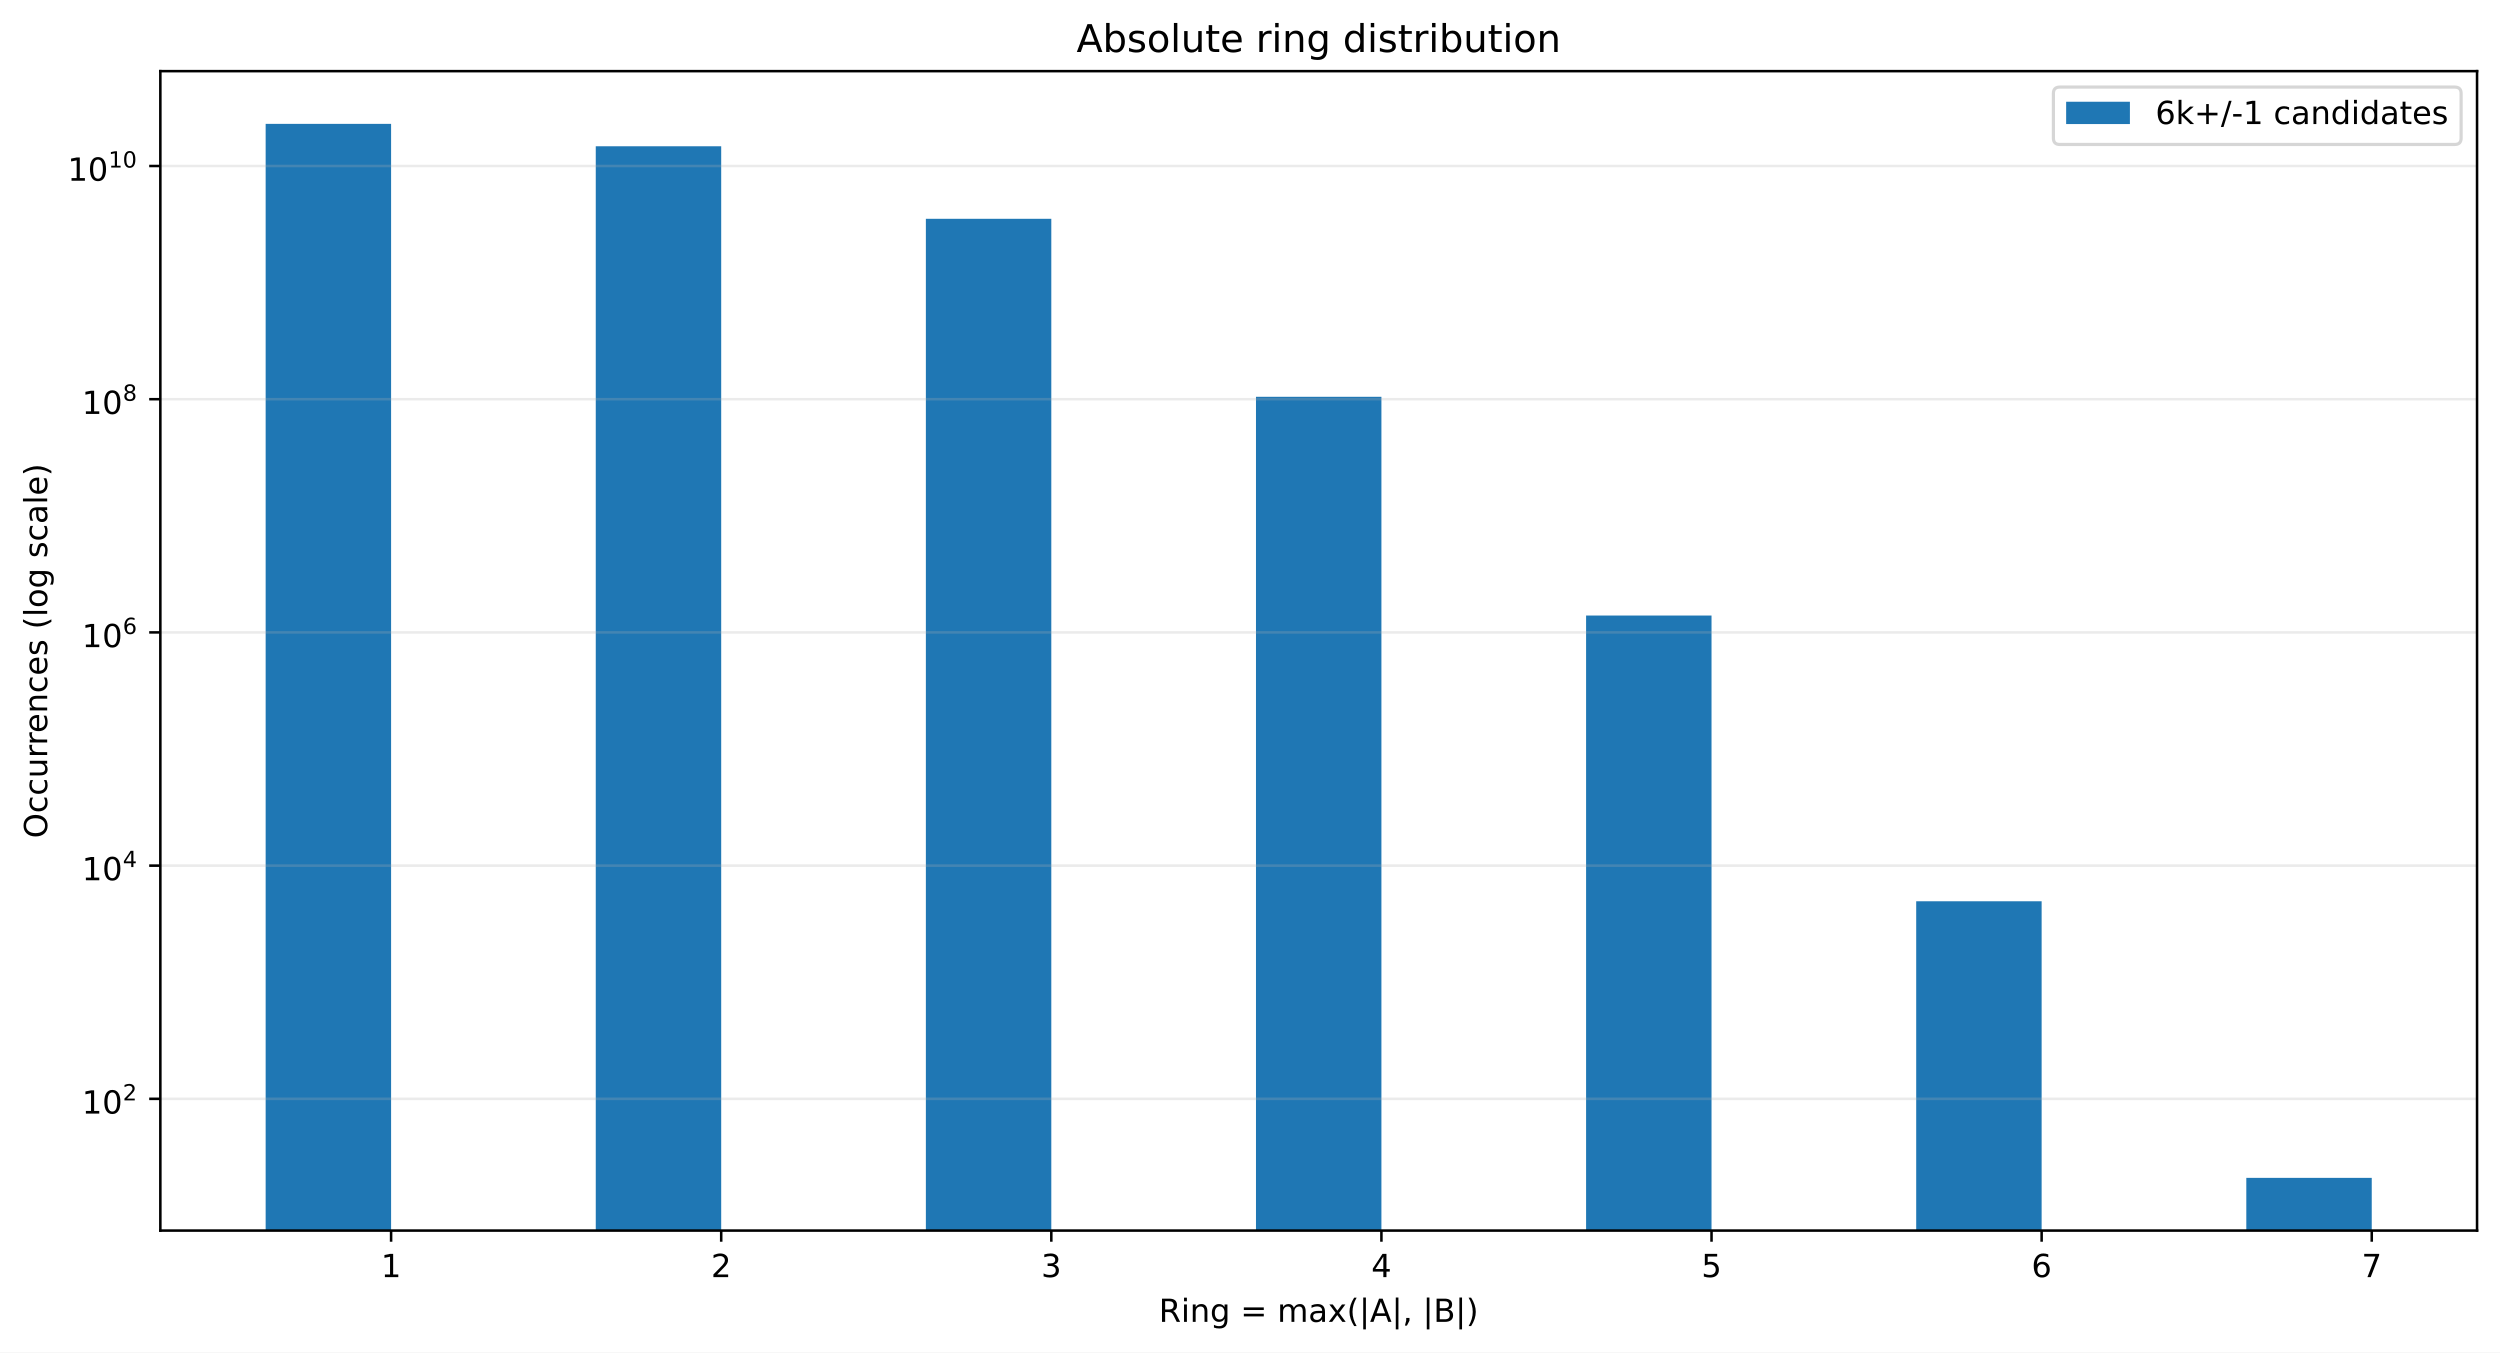
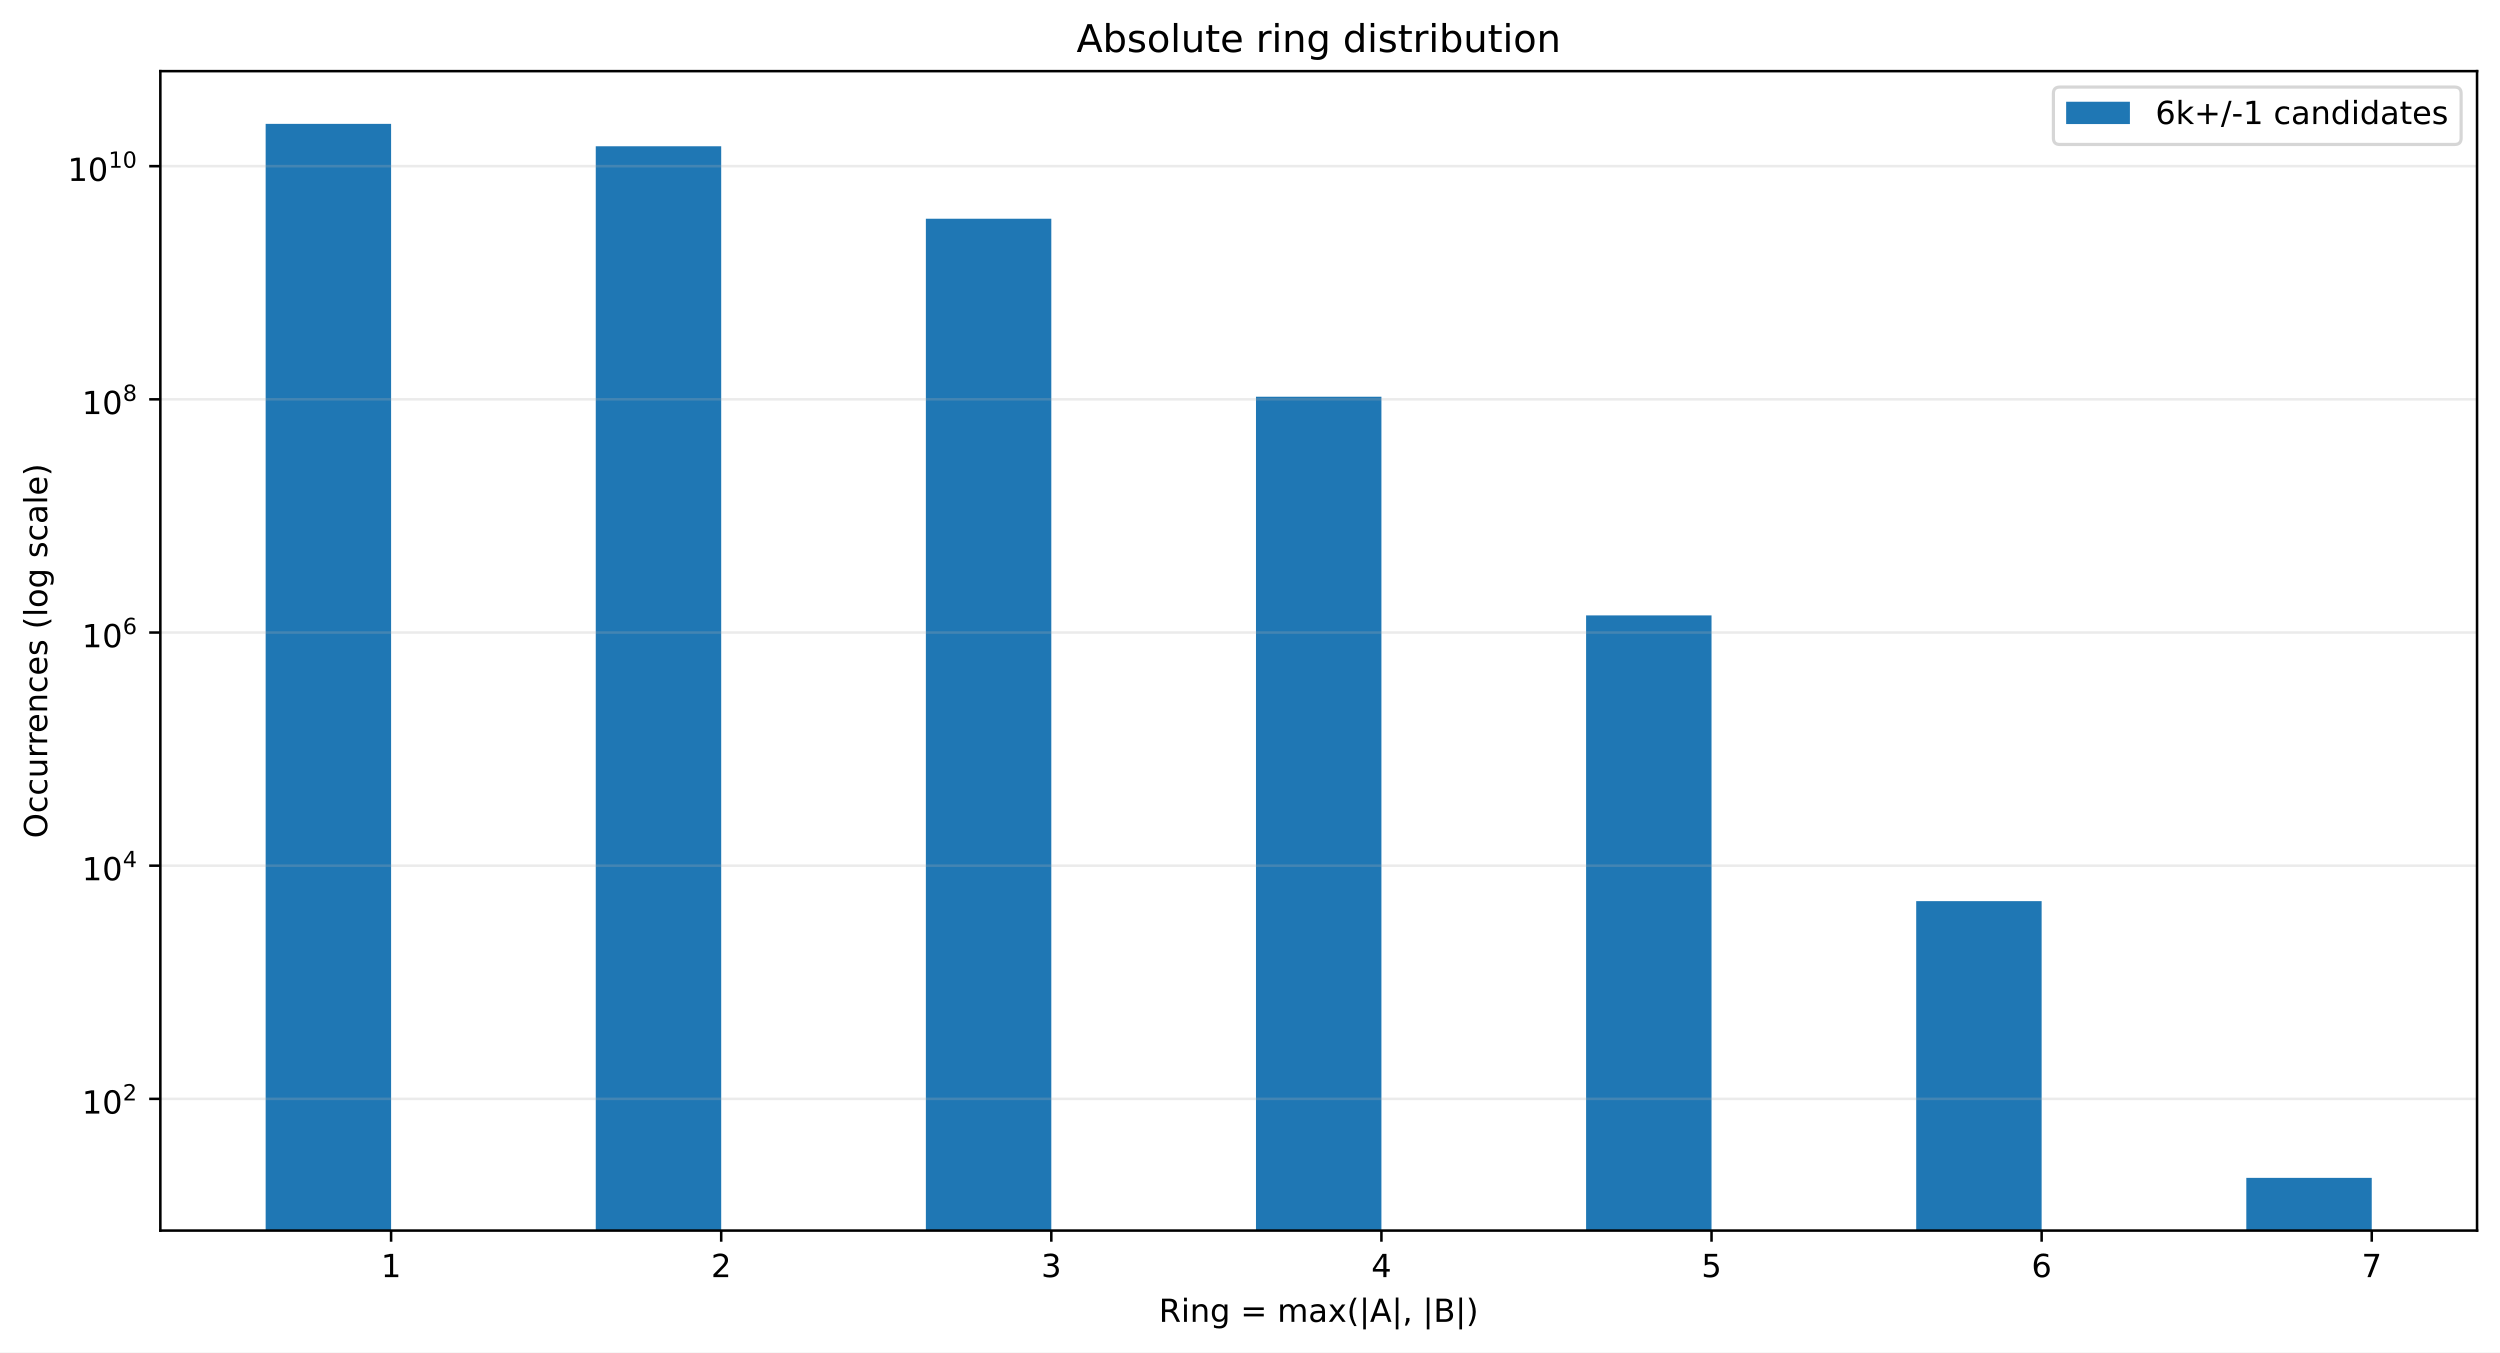
<svg xmlns="http://www.w3.org/2000/svg" xmlns:xlink="http://www.w3.org/1999/xlink" width="784.258pt" height="424.28pt" viewBox="0 0 784.258 424.28" version="1.1">
  <defs>
    <style type="text/css">*{stroke-linejoin: round; stroke-linecap: butt}</style>
  </defs>
  <g id="figure_1">
    <g id="patch_1">
      <path d="M 0 424.28  L 784.258 424.28  L 784.258 0  L 0 0  z " style="fill: #ffffff" />
    </g>
    <g id="axes_1">
      <g id="patch_2">
        <path d="M 50.301 386.036  L 777.058 386.036  L 777.058 22.318  L 50.301 22.318  z " style="fill: #ffffff" />
      </g>
      <g id="patch_3">
-         <path d="M 83.335 36997.822  L 122.687 36997.822  L 122.687 38.851  L 83.335 38.851  z " clip-path="url(#p84c9905903)" style="fill: #1f77b4" />
+         <path d="M 83.335 36991.048  L 122.687 36991.048  L 122.687 38.851  L 83.335 38.851  z " clip-path="url(#p0b466e3420)" style="fill: #1f77b4" />
      </g>
      <g id="patch_4">
-         <path d="M 186.891 36997.822  L 226.243 36997.822  L 226.243 45.892  L 186.891 45.892  z " clip-path="url(#p84c9905903)" style="fill: #1f77b4" />
+         <path d="M 186.891 36991.048  L 226.243 36991.048  L 226.243 45.89  L 186.891 45.89  z " clip-path="url(#p0b466e3420)" style="fill: #1f77b4" />
      </g>
      <g id="patch_5">
-         <path d="M 290.448 36997.822  L 329.799 36997.822  L 329.799 68.633  L 290.448 68.633  z " clip-path="url(#p84c9905903)" style="fill: #1f77b4" />
+         <path d="M 290.448 36991.048  L 329.799 36991.048  L 329.799 68.628  L 290.448 68.628  z " clip-path="url(#p0b466e3420)" style="fill: #1f77b4" />
      </g>
      <g id="patch_6">
-         <path d="M 394.004 36997.822  L 433.355 36997.822  L 433.355 124.474  L 394.004 124.474  z " clip-path="url(#p84c9905903)" style="fill: #1f77b4" />
+         <path d="M 394.004 36991.048  L 433.355 36991.048  L 433.355 124.458  L 394.004 124.458  z " clip-path="url(#p0b466e3420)" style="fill: #1f77b4" />
      </g>
      <g id="patch_7">
-         <path d="M 497.56 36997.822  L 536.912 36997.822  L 536.912 193.084  L 497.56 193.084  z " clip-path="url(#p84c9905903)" style="fill: #1f77b4" />
+         <path d="M 497.56 36991.048  L 536.912 36991.048  L 536.912 193.057  L 497.56 193.057  z " clip-path="url(#p0b466e3420)" style="fill: #1f77b4" />
      </g>
      <g id="patch_8">
-         <path d="M 601.116 36997.822  L 640.468 36997.822  L 640.468 282.731  L 601.116 282.731  z " clip-path="url(#p84c9905903)" style="fill: #1f77b4" />
+         <path d="M 601.116 36991.048  L 640.468 36991.048  L 640.468 282.696  L 601.116 282.696  z " clip-path="url(#p0b466e3420)" style="fill: #1f77b4" />
      </g>
      <g id="patch_9">
-         <path d="M 704.673 36997.822  L 744.024 36997.822  L 744.024 369.503  L 704.673 369.503  z " clip-path="url(#p84c9905903)" style="fill: #1f77b4" />
+         <path d="M 704.673 36991.048  L 744.024 36991.048  L 744.024 369.503  L 704.673 369.503  z " clip-path="url(#p0b466e3420)" style="fill: #1f77b4" />
      </g>
      <g id="matplotlib.axis_1">
        <g id="xtick_1">
          <g id="line2d_1">
            <defs>
-               <path id="m8d8dc28880" d="M 0 0  L 0 3.5  " style="stroke: #000000; stroke-width: 0.8" />
+               <path id="m09b9a240b4" d="M 0 0  L 0 3.5  " style="stroke: #000000; stroke-width: 0.8" />
            </defs>
            <g>
-               <use xlink:href="#m8d8dc28880" x="122.687" y="386.036" style="stroke: #000000; stroke-width: 0.8" />
+               <use xlink:href="#m09b9a240b4" x="122.687" y="386.036" style="stroke: #000000; stroke-width: 0.8" />
            </g>
          </g>
          <g id="text_1">
            <g transform="translate(119.5053 400.6334) scale(0.1 -0.1)">
              <defs>
                <path id="DejaVuSans-14" d="M 794 531  L 1825 531  L 1825 4091  L 703 3866  L 703 4441  L 1819 4666  L 2450 4666  L 2450 531  L 3481 531  L 3481 0  L 794 0  L 794 531  z " transform="scale(0.015625)" />
              </defs>
              <use xlink:href="#DejaVuSans-14" />
            </g>
          </g>
        </g>
        <g id="xtick_2">
          <g id="line2d_2">
            <g>
-               <use xlink:href="#m8d8dc28880" x="226.243" y="386.036" style="stroke: #000000; stroke-width: 0.8" />
+               <use xlink:href="#m09b9a240b4" x="226.243" y="386.036" style="stroke: #000000; stroke-width: 0.8" />
            </g>
          </g>
          <g id="text_2">
            <g transform="translate(223.0616 400.6334) scale(0.1 -0.1)">
              <defs>
                <path id="DejaVuSans-15" d="M 1228 531  L 3431 531  L 3431 0  L 469 0  L 469 531  Q 828 903 1448 1529  Q 2069 2156 2228 2338  Q 2531 2678 2651 2914  Q 2772 3150 2772 3378  Q 2772 3750 2511 3984  Q 2250 4219 1831 4219  Q 1534 4219 1204 4116  Q 875 4013 500 3803  L 500 4441  Q 881 4594 1212 4672  Q 1544 4750 1819 4750  Q 2544 4750 2975 4387  Q 3406 4025 3406 3419  Q 3406 3131 3298 2873  Q 3191 2616 2906 2266  Q 2828 2175 2409 1742  Q 1991 1309 1228 531  z " transform="scale(0.015625)" />
              </defs>
              <use xlink:href="#DejaVuSans-15" />
            </g>
          </g>
        </g>
        <g id="xtick_3">
          <g id="line2d_3">
            <g>
-               <use xlink:href="#m8d8dc28880" x="329.799" y="386.036" style="stroke: #000000; stroke-width: 0.8" />
+               <use xlink:href="#m09b9a240b4" x="329.799" y="386.036" style="stroke: #000000; stroke-width: 0.8" />
            </g>
          </g>
          <g id="text_3">
            <g transform="translate(326.6178 400.6334) scale(0.1 -0.1)">
              <defs>
                <path id="DejaVuSans-16" d="M 2597 2516  Q 3050 2419 3304 2112  Q 3559 1806 3559 1356  Q 3559 666 3084 287  Q 2609 -91 1734 -91  Q 1441 -91 1130 -33  Q 819 25 488 141  L 488 750  Q 750 597 1062 519  Q 1375 441 1716 441  Q 2309 441 2620 675  Q 2931 909 2931 1356  Q 2931 1769 2642 2001  Q 2353 2234 1838 2234  L 1294 2234  L 1294 2753  L 1863 2753  Q 2328 2753 2575 2939  Q 2822 3125 2822 3475  Q 2822 3834 2567 4026  Q 2313 4219 1838 4219  Q 1578 4219 1281 4162  Q 984 4106 628 3988  L 628 4550  Q 988 4650 1302 4700  Q 1616 4750 1894 4750  Q 2613 4750 3031 4423  Q 3450 4097 3450 3541  Q 3450 3153 3228 2886  Q 3006 2619 2597 2516  z " transform="scale(0.015625)" />
              </defs>
              <use xlink:href="#DejaVuSans-16" />
            </g>
          </g>
        </g>
        <g id="xtick_4">
          <g id="line2d_4">
            <g>
-               <use xlink:href="#m8d8dc28880" x="433.355" y="386.036" style="stroke: #000000; stroke-width: 0.8" />
+               <use xlink:href="#m09b9a240b4" x="433.355" y="386.036" style="stroke: #000000; stroke-width: 0.8" />
            </g>
          </g>
          <g id="text_4">
            <g transform="translate(430.174 400.6334) scale(0.1 -0.1)">
              <defs>
                <path id="DejaVuSans-17" d="M 2419 4116  L 825 1625  L 2419 1625  L 2419 4116  z M 2253 4666  L 3047 4666  L 3047 1625  L 3713 1625  L 3713 1100  L 3047 1100  L 3047 0  L 2419 0  L 2419 1100  L 313 1100  L 313 1709  L 2253 4666  z " transform="scale(0.015625)" />
              </defs>
              <use xlink:href="#DejaVuSans-17" />
            </g>
          </g>
        </g>
        <g id="xtick_5">
          <g id="line2d_5">
            <g>
-               <use xlink:href="#m8d8dc28880" x="536.912" y="386.036" style="stroke: #000000; stroke-width: 0.8" />
+               <use xlink:href="#m09b9a240b4" x="536.912" y="386.036" style="stroke: #000000; stroke-width: 0.8" />
            </g>
          </g>
          <g id="text_5">
            <g transform="translate(533.7303 400.6334) scale(0.1 -0.1)">
              <defs>
                <path id="DejaVuSans-18" d="M 691 4666  L 3169 4666  L 3169 4134  L 1269 4134  L 1269 2991  Q 1406 3038 1543 3061  Q 1681 3084 1819 3084  Q 2600 3084 3056 2656  Q 3513 2228 3513 1497  Q 3513 744 3044 326  Q 2575 -91 1722 -91  Q 1428 -91 1123 -41  Q 819 9 494 109  L 494 744  Q 775 591 1075 516  Q 1375 441 1709 441  Q 2250 441 2565 725  Q 2881 1009 2881 1497  Q 2881 1984 2565 2268  Q 2250 2553 1709 2553  Q 1456 2553 1204 2497  Q 953 2441 691 2322  L 691 4666  z " transform="scale(0.015625)" />
              </defs>
              <use xlink:href="#DejaVuSans-18" />
            </g>
          </g>
        </g>
        <g id="xtick_6">
          <g id="line2d_6">
            <g>
-               <use xlink:href="#m8d8dc28880" x="640.468" y="386.036" style="stroke: #000000; stroke-width: 0.8" />
+               <use xlink:href="#m09b9a240b4" x="640.468" y="386.036" style="stroke: #000000; stroke-width: 0.8" />
            </g>
          </g>
          <g id="text_6">
            <g transform="translate(637.2865 400.6334) scale(0.1 -0.1)">
              <defs>
                <path id="DejaVuSans-19" d="M 2113 2584  Q 1688 2584 1439 2293  Q 1191 2003 1191 1497  Q 1191 994 1439 701  Q 1688 409 2113 409  Q 2538 409 2786 701  Q 3034 994 3034 1497  Q 3034 2003 2786 2293  Q 2538 2584 2113 2584  z M 3366 4563  L 3366 3988  Q 3128 4100 2886 4159  Q 2644 4219 2406 4219  Q 1781 4219 1451 3797  Q 1122 3375 1075 2522  Q 1259 2794 1537 2939  Q 1816 3084 2150 3084  Q 2853 3084 3261 2657  Q 3669 2231 3669 1497  Q 3669 778 3244 343  Q 2819 -91 2113 -91  Q 1303 -91 875 529  Q 447 1150 447 2328  Q 447 3434 972 4092  Q 1497 4750 2381 4750  Q 2619 4750 2861 4703  Q 3103 4656 3366 4563  z " transform="scale(0.015625)" />
              </defs>
              <use xlink:href="#DejaVuSans-19" />
            </g>
          </g>
        </g>
        <g id="xtick_7">
          <g id="line2d_7">
            <g>
-               <use xlink:href="#m8d8dc28880" x="744.024" y="386.036" style="stroke: #000000; stroke-width: 0.8" />
+               <use xlink:href="#m09b9a240b4" x="744.024" y="386.036" style="stroke: #000000; stroke-width: 0.8" />
            </g>
          </g>
          <g id="text_7">
            <g transform="translate(740.8427 400.6334) scale(0.1 -0.1)">
              <defs>
                <path id="DejaVuSans-1a" d="M 525 4666  L 3525 4666  L 3525 4397  L 1831 0  L 1172 0  L 2766 4134  L 525 4134  L 525 4666  z " transform="scale(0.015625)" />
              </defs>
              <use xlink:href="#DejaVuSans-1a" />
            </g>
          </g>
        </g>
        <g id="text_8">
          <g transform="translate(363.5437 414.678) scale(0.1 -0.1)">
            <defs>
              <path id="DejaVuSans-35" d="M 2841 2188  Q 3044 2119 3236 1894  Q 3428 1669 3622 1275  L 4263 0  L 3584 0  L 2988 1197  Q 2756 1666 2539 1819  Q 2322 1972 1947 1972  L 1259 1972  L 1259 0  L 628 0  L 628 4666  L 2053 4666  Q 2853 4666 3247 4331  Q 3641 3997 3641 3322  Q 3641 2881 3436 2590  Q 3231 2300 2841 2188  z M 1259 4147  L 1259 2491  L 2053 2491  Q 2509 2491 2742 2702  Q 2975 2913 2975 3322  Q 2975 3731 2742 3939  Q 2509 4147 2053 4147  L 1259 4147  z " transform="scale(0.015625)" />
              <path id="DejaVuSans-4c" d="M 603 3500  L 1178 3500  L 1178 0  L 603 0  L 603 3500  z M 603 4863  L 1178 4863  L 1178 4134  L 603 4134  L 603 4863  z " transform="scale(0.015625)" />
              <path id="DejaVuSans-51" d="M 3513 2113  L 3513 0  L 2938 0  L 2938 2094  Q 2938 2591 2744 2837  Q 2550 3084 2163 3084  Q 1697 3084 1428 2787  Q 1159 2491 1159 1978  L 1159 0  L 581 0  L 581 3500  L 1159 3500  L 1159 2956  Q 1366 3272 1645 3428  Q 1925 3584 2291 3584  Q 2894 3584 3203 3211  Q 3513 2838 3513 2113  z " transform="scale(0.015625)" />
              <path id="DejaVuSans-4a" d="M 2906 1791  Q 2906 2416 2648 2759  Q 2391 3103 1925 3103  Q 1463 3103 1205 2759  Q 947 2416 947 1791  Q 947 1169 1205 825  Q 1463 481 1925 481  Q 2391 481 2648 825  Q 2906 1169 2906 1791  z M 3481 434  Q 3481 -459 3084 -895  Q 2688 -1331 1869 -1331  Q 1566 -1331 1297 -1286  Q 1028 -1241 775 -1147  L 775 -588  Q 1028 -725 1275 -790  Q 1522 -856 1778 -856  Q 2344 -856 2625 -561  Q 2906 -266 2906 331  L 2906 616  Q 2728 306 2450 153  Q 2172 0 1784 0  Q 1141 0 747 490  Q 353 981 353 1791  Q 353 2603 747 3093  Q 1141 3584 1784 3584  Q 2172 3584 2450 3431  Q 2728 3278 2906 2969  L 2906 3500  L 3481 3500  L 3481 434  z " transform="scale(0.015625)" />
              <path id="DejaVuSans-3" transform="scale(0.015625)" />
              <path id="DejaVuSans-20" d="M 678 2906  L 4684 2906  L 4684 2381  L 678 2381  L 678 2906  z M 678 1631  L 4684 1631  L 4684 1100  L 678 1100  L 678 1631  z " transform="scale(0.015625)" />
              <path id="DejaVuSans-50" d="M 3328 2828  Q 3544 3216 3844 3400  Q 4144 3584 4550 3584  Q 5097 3584 5394 3201  Q 5691 2819 5691 2113  L 5691 0  L 5113 0  L 5113 2094  Q 5113 2597 4934 2840  Q 4756 3084 4391 3084  Q 3944 3084 3684 2787  Q 3425 2491 3425 1978  L 3425 0  L 2847 0  L 2847 2094  Q 2847 2600 2669 2842  Q 2491 3084 2119 3084  Q 1678 3084 1418 2786  Q 1159 2488 1159 1978  L 1159 0  L 581 0  L 581 3500  L 1159 3500  L 1159 2956  Q 1356 3278 1631 3431  Q 1906 3584 2284 3584  Q 2666 3584 2933 3390  Q 3200 3197 3328 2828  z " transform="scale(0.015625)" />
              <path id="DejaVuSans-44" d="M 2194 1759  Q 1497 1759 1228 1600  Q 959 1441 959 1056  Q 959 750 1161 570  Q 1363 391 1709 391  Q 2188 391 2477 730  Q 2766 1069 2766 1631  L 2766 1759  L 2194 1759  z M 3341 1997  L 3341 0  L 2766 0  L 2766 531  Q 2569 213 2275 61  Q 1981 -91 1556 -91  Q 1019 -91 701 211  Q 384 513 384 1019  Q 384 1609 779 1909  Q 1175 2209 1959 2209  L 2766 2209  L 2766 2266  Q 2766 2663 2505 2880  Q 2244 3097 1772 3097  Q 1472 3097 1187 3025  Q 903 2953 641 2809  L 641 3341  Q 956 3463 1253 3523  Q 1550 3584 1831 3584  Q 2591 3584 2966 3190  Q 3341 2797 3341 1997  z " transform="scale(0.015625)" />
              <path id="DejaVuSans-5b" d="M 3513 3500  L 2247 1797  L 3578 0  L 2900 0  L 1881 1375  L 863 0  L 184 0  L 1544 1831  L 300 3500  L 978 3500  L 1906 2253  L 2834 3500  L 3513 3500  z " transform="scale(0.015625)" />
              <path id="DejaVuSans-b" d="M 1984 4856  Q 1566 4138 1362 3434  Q 1159 2731 1159 2009  Q 1159 1288 1364 580  Q 1569 -128 1984 -844  L 1484 -844  Q 1016 -109 783 600  Q 550 1309 550 2009  Q 550 2706 781 3412  Q 1013 4119 1484 4856  L 1984 4856  z " transform="scale(0.015625)" />
              <path id="DejaVuSans-5f" d="M 1344 4891  L 1344 -1509  L 813 -1509  L 813 4891  L 1344 4891  z " transform="scale(0.015625)" />
              <path id="DejaVuSans-24" d="M 2188 4044  L 1331 1722  L 3047 1722  L 2188 4044  z M 1831 4666  L 2547 4666  L 4325 0  L 3669 0  L 3244 1197  L 1141 1197  L 716 0  L 50 0  L 1831 4666  z " transform="scale(0.015625)" />
              <path id="DejaVuSans-f" d="M 750 794  L 1409 794  L 1409 256  L 897 -744  L 494 -744  L 750 256  L 750 794  z " transform="scale(0.015625)" />
              <path id="DejaVuSans-25" d="M 1259 2228  L 1259 519  L 2272 519  Q 2781 519 3026 730  Q 3272 941 3272 1375  Q 3272 1813 3026 2020  Q 2781 2228 2272 2228  L 1259 2228  z M 1259 4147  L 1259 2741  L 2194 2741  Q 2656 2741 2882 2914  Q 3109 3088 3109 3444  Q 3109 3797 2882 3972  Q 2656 4147 2194 4147  L 1259 4147  z M 628 4666  L 2241 4666  Q 2963 4666 3353 4366  Q 3744 4066 3744 3513  Q 3744 3084 3544 2831  Q 3344 2578 2956 2516  Q 3422 2416 3680 2098  Q 3938 1781 3938 1306  Q 3938 681 3513 340  Q 3088 0 2303 0  L 628 0  L 628 4666  z " transform="scale(0.015625)" />
              <path id="DejaVuSans-c" d="M 513 4856  L 1013 4856  Q 1481 4119 1714 3412  Q 1947 2706 1947 2009  Q 1947 1309 1714 600  Q 1481 -109 1013 -844  L 513 -844  Q 928 -128 1133 580  Q 1338 1288 1338 2009  Q 1338 2731 1133 3434  Q 928 4138 513 4856  z " transform="scale(0.015625)" />
            </defs>
            <use xlink:href="#DejaVuSans-35" />
            <use xlink:href="#DejaVuSans-4c" transform="translate(69.48438 0)" />
            <use xlink:href="#DejaVuSans-51" transform="translate(97.26562 0)" />
            <use xlink:href="#DejaVuSans-4a" transform="translate(160.6406 0)" />
            <use xlink:href="#DejaVuSans-3" transform="translate(224.125 0)" />
            <use xlink:href="#DejaVuSans-20" transform="translate(255.9062 0)" />
            <use xlink:href="#DejaVuSans-3" transform="translate(339.7031 0)" />
            <use xlink:href="#DejaVuSans-50" transform="translate(371.4844 0)" />
            <use xlink:href="#DejaVuSans-44" transform="translate(468.8906 0)" />
            <use xlink:href="#DejaVuSans-5b" transform="translate(530.1719 0)" />
            <use xlink:href="#DejaVuSans-b" transform="translate(589.3594 0)" />
            <use xlink:href="#DejaVuSans-5f" transform="translate(628.375 0)" />
            <use xlink:href="#DejaVuSans-24" transform="translate(662.0625 0)" />
            <use xlink:href="#DejaVuSans-5f" transform="translate(730.4688 0)" />
            <use xlink:href="#DejaVuSans-f" transform="translate(764.1562 0)" />
            <use xlink:href="#DejaVuSans-3" transform="translate(795.9375 0)" />
            <use xlink:href="#DejaVuSans-5f" transform="translate(827.7188 0)" />
            <use xlink:href="#DejaVuSans-25" transform="translate(861.4062 0)" />
            <use xlink:href="#DejaVuSans-5f" transform="translate(930.0156 0)" />
            <use xlink:href="#DejaVuSans-c" transform="translate(963.7031 0)" />
          </g>
        </g>
      </g>
      <g id="matplotlib.axis_2">
        <g id="ytick_1">
          <g id="line2d_8">
-             <path d="M 50.301 344.71  L 777.058 344.71  " clip-path="url(#p84c9905903)" style="fill: none; stroke: #b0b0b0; stroke-opacity: 0.25; stroke-width: 0.8; stroke-linecap: square" />
+             <path d="M 50.301 344.715  L 777.058 344.715  " clip-path="url(#p0b466e3420)" style="fill: none; stroke: #b0b0b0; stroke-opacity: 0.25; stroke-width: 0.8; stroke-linecap: square" />
          </g>
          <g id="line2d_9">
            <defs>
-               <path id="m34dafd3cd9" d="M 0 0  L -3.5 0  " style="stroke: #000000; stroke-width: 0.8" />
+               <path id="mdcdab2180c" d="M 0 0  L -3.5 0  " style="stroke: #000000; stroke-width: 0.8" />
            </defs>
            <g>
-               <use xlink:href="#m34dafd3cd9" x="50.301" y="344.71" style="stroke: #000000; stroke-width: 0.8" />
+               <use xlink:href="#mdcdab2180c" x="50.301" y="344.715" style="stroke: #000000; stroke-width: 0.8" />
            </g>
          </g>
          <g id="text_9">
-             <g transform="translate(25.70078 349.41) scale(0.1 -0.1)">
+             <g transform="translate(25.70078 349.4146) scale(0.1 -0.1)">
              <defs>
                <path id="DejaVuSans-13" d="M 2034 4250  Q 1547 4250 1301 3770  Q 1056 3291 1056 2328  Q 1056 1369 1301 889  Q 1547 409 2034 409  Q 2525 409 2770 889  Q 3016 1369 3016 2328  Q 3016 3291 2770 3770  Q 2525 4250 2034 4250  z M 2034 4750  Q 2819 4750 3233 4129  Q 3647 3509 3647 2328  Q 3647 1150 3233 529  Q 2819 -91 2034 -91  Q 1250 -91 836 529  Q 422 1150 422 2328  Q 422 3509 836 4129  Q 1250 4750 2034 4750  z " transform="scale(0.015625)" />
              </defs>
              <use xlink:href="#DejaVuSans-14" transform="translate(0 0.746875)" />
              <use xlink:href="#DejaVuSans-13" transform="translate(63.62305 0.746875)" />
              <use xlink:href="#DejaVuSans-15" transform="translate(128.2031 42.04688) scale(0.7)" />
            </g>
          </g>
        </g>
        <g id="ytick_2">
          <g id="line2d_10">
-             <path d="M 50.301 271.55  L 777.058 271.55  " clip-path="url(#p84c9905903)" style="fill: none; stroke: #b0b0b0; stroke-opacity: 0.25; stroke-width: 0.8; stroke-linecap: square" />
+             <path d="M 50.301 271.568  L 777.058 271.568  " clip-path="url(#p0b466e3420)" style="fill: none; stroke: #b0b0b0; stroke-opacity: 0.25; stroke-width: 0.8; stroke-linecap: square" />
          </g>
          <g id="line2d_11">
            <g>
-               <use xlink:href="#m34dafd3cd9" x="50.301" y="271.55" style="stroke: #000000; stroke-width: 0.8" />
+               <use xlink:href="#mdcdab2180c" x="50.301" y="271.568" style="stroke: #000000; stroke-width: 0.8" />
            </g>
          </g>
          <g id="text_10">
-             <g transform="translate(25.70078 276.2001) scale(0.1 -0.1)">
+             <g transform="translate(25.70078 276.2182) scale(0.1 -0.1)">
              <use xlink:href="#DejaVuSans-14" transform="translate(0 0.665625)" />
              <use xlink:href="#DejaVuSans-13" transform="translate(63.62305 0.665625)" />
              <use xlink:href="#DejaVuSans-17" transform="translate(128.2031 41.96563) scale(0.7)" />
            </g>
          </g>
        </g>
        <g id="ytick_3">
          <g id="line2d_12">
-             <path d="M 50.301 198.39  L 777.058 198.39  " clip-path="url(#p84c9905903)" style="fill: none; stroke: #b0b0b0; stroke-opacity: 0.25; stroke-width: 0.8; stroke-linecap: square" />
+             <path d="M 50.301 198.422  L 777.058 198.422  " clip-path="url(#p0b466e3420)" style="fill: none; stroke: #b0b0b0; stroke-opacity: 0.25; stroke-width: 0.8; stroke-linecap: square" />
          </g>
          <g id="line2d_13">
            <g>
-               <use xlink:href="#m34dafd3cd9" x="50.301" y="198.39" style="stroke: #000000; stroke-width: 0.8" />
+               <use xlink:href="#mdcdab2180c" x="50.301" y="198.422" style="stroke: #000000; stroke-width: 0.8" />
            </g>
          </g>
          <g id="text_11">
-             <g transform="translate(25.70078 203.0902) scale(0.1 -0.1)">
+             <g transform="translate(25.70078 203.1218) scale(0.1 -0.1)">
              <use xlink:href="#DejaVuSans-14" transform="translate(0 0.746875)" />
              <use xlink:href="#DejaVuSans-13" transform="translate(63.62305 0.746875)" />
              <use xlink:href="#DejaVuSans-19" transform="translate(128.2031 42.04688) scale(0.7)" />
            </g>
          </g>
        </g>
        <g id="ytick_4">
          <g id="line2d_14">
-             <path d="M 50.301 125.23  L 777.058 125.23  " clip-path="url(#p84c9905903)" style="fill: none; stroke: #b0b0b0; stroke-opacity: 0.25; stroke-width: 0.8; stroke-linecap: square" />
+             <path d="M 50.301 125.275  L 777.058 125.275  " clip-path="url(#p0b466e3420)" style="fill: none; stroke: #b0b0b0; stroke-opacity: 0.25; stroke-width: 0.8; stroke-linecap: square" />
          </g>
          <g id="line2d_15">
            <g>
-               <use xlink:href="#m34dafd3cd9" x="50.301" y="125.23" style="stroke: #000000; stroke-width: 0.8" />
+               <use xlink:href="#mdcdab2180c" x="50.301" y="125.275" style="stroke: #000000; stroke-width: 0.8" />
            </g>
          </g>
          <g id="text_12">
-             <g transform="translate(25.70078 129.9303) scale(0.1 -0.1)">
+             <g transform="translate(25.70078 129.9754) scale(0.1 -0.1)">
              <defs>
                <path id="DejaVuSans-1b" d="M 2034 2216  Q 1584 2216 1326 1975  Q 1069 1734 1069 1313  Q 1069 891 1326 650  Q 1584 409 2034 409  Q 2484 409 2743 651  Q 3003 894 3003 1313  Q 3003 1734 2745 1975  Q 2488 2216 2034 2216  z M 1403 2484  Q 997 2584 770 2862  Q 544 3141 544 3541  Q 544 4100 942 4425  Q 1341 4750 2034 4750  Q 2731 4750 3128 4425  Q 3525 4100 3525 3541  Q 3525 3141 3298 2862  Q 3072 2584 2669 2484  Q 3125 2378 3379 2068  Q 3634 1759 3634 1313  Q 3634 634 3220 271  Q 2806 -91 2034 -91  Q 1263 -91 848 271  Q 434 634 434 1313  Q 434 1759 690 2068  Q 947 2378 1403 2484  z M 1172 3481  Q 1172 3119 1398 2916  Q 1625 2713 2034 2713  Q 2441 2713 2670 2916  Q 2900 3119 2900 3481  Q 2900 3844 2670 4047  Q 2441 4250 2034 4250  Q 1625 4250 1398 4047  Q 1172 3844 1172 3481  z " transform="scale(0.015625)" />
              </defs>
              <use xlink:href="#DejaVuSans-14" transform="translate(0 0.746875)" />
              <use xlink:href="#DejaVuSans-13" transform="translate(63.62305 0.746875)" />
              <use xlink:href="#DejaVuSans-1b" transform="translate(128.2031 42.04688) scale(0.7)" />
            </g>
          </g>
        </g>
        <g id="ytick_5">
          <g id="line2d_16">
-             <path d="M 50.301 52.07  L 777.058 52.07  " clip-path="url(#p84c9905903)" style="fill: none; stroke: #b0b0b0; stroke-opacity: 0.25; stroke-width: 0.8; stroke-linecap: square" />
+             <path d="M 50.301 52.129  L 777.058 52.129  " clip-path="url(#p0b466e3420)" style="fill: none; stroke: #b0b0b0; stroke-opacity: 0.25; stroke-width: 0.8; stroke-linecap: square" />
          </g>
          <g id="line2d_17">
            <g>
-               <use xlink:href="#m34dafd3cd9" x="50.301" y="52.07" style="stroke: #000000; stroke-width: 0.8" />
+               <use xlink:href="#mdcdab2180c" x="50.301" y="52.129" style="stroke: #000000; stroke-width: 0.8" />
            </g>
          </g>
          <g id="text_13">
-             <g transform="translate(21.20078 56.77036) scale(0.1 -0.1)">
+             <g transform="translate(21.20078 56.82906) scale(0.1 -0.1)">
              <use xlink:href="#DejaVuSans-14" transform="translate(0 0.746875)" />
              <use xlink:href="#DejaVuSans-13" transform="translate(63.62305 0.746875)" />
              <use xlink:href="#DejaVuSans-14" transform="translate(128.2031 42.04688) scale(0.7)" />
              <use xlink:href="#DejaVuSans-13" transform="translate(172.7393 42.04688) scale(0.7)" />
            </g>
          </g>
        </g>
        <g id="text_14">
          <g transform="translate(14.79844 262.9551) rotate(-90) scale(0.1 -0.1)">
            <defs>
              <path id="DejaVuSans-32" d="M 2522 4238  Q 1834 4238 1429 3725  Q 1025 3213 1025 2328  Q 1025 1447 1429 934  Q 1834 422 2522 422  Q 3209 422 3611 934  Q 4013 1447 4013 2328  Q 4013 3213 3611 3725  Q 3209 4238 2522 4238  z M 2522 4750  Q 3503 4750 4090 4092  Q 4678 3434 4678 2328  Q 4678 1225 4090 567  Q 3503 -91 2522 -91  Q 1538 -91 948 565  Q 359 1222 359 2328  Q 359 3434 948 4092  Q 1538 4750 2522 4750  z " transform="scale(0.015625)" />
              <path id="DejaVuSans-46" d="M 3122 3366  L 3122 2828  Q 2878 2963 2633 3030  Q 2388 3097 2138 3097  Q 1578 3097 1268 2742  Q 959 2388 959 1747  Q 959 1106 1268 751  Q 1578 397 2138 397  Q 2388 397 2633 464  Q 2878 531 3122 666  L 3122 134  Q 2881 22 2623 -34  Q 2366 -91 2075 -91  Q 1284 -91 818 406  Q 353 903 353 1747  Q 353 2603 823 3093  Q 1294 3584 2113 3584  Q 2378 3584 2631 3529  Q 2884 3475 3122 3366  z " transform="scale(0.015625)" />
              <path id="DejaVuSans-58" d="M 544 1381  L 544 3500  L 1119 3500  L 1119 1403  Q 1119 906 1312 657  Q 1506 409 1894 409  Q 2359 409 2629 706  Q 2900 1003 2900 1516  L 2900 3500  L 3475 3500  L 3475 0  L 2900 0  L 2900 538  Q 2691 219 2414 64  Q 2138 -91 1772 -91  Q 1169 -91 856 284  Q 544 659 544 1381  z M 1991 3584  L 1991 3584  z " transform="scale(0.015625)" />
              <path id="DejaVuSans-55" d="M 2631 2963  Q 2534 3019 2420 3045  Q 2306 3072 2169 3072  Q 1681 3072 1420 2755  Q 1159 2438 1159 1844  L 1159 0  L 581 0  L 581 3500  L 1159 3500  L 1159 2956  Q 1341 3275 1631 3429  Q 1922 3584 2338 3584  Q 2397 3584 2469 3576  Q 2541 3569 2628 3553  L 2631 2963  z " transform="scale(0.015625)" />
              <path id="DejaVuSans-48" d="M 3597 1894  L 3597 1613  L 953 1613  Q 991 1019 1311 708  Q 1631 397 2203 397  Q 2534 397 2845 478  Q 3156 559 3463 722  L 3463 178  Q 3153 47 2828 -22  Q 2503 -91 2169 -91  Q 1331 -91 842 396  Q 353 884 353 1716  Q 353 2575 817 3079  Q 1281 3584 2069 3584  Q 2775 3584 3186 3129  Q 3597 2675 3597 1894  z M 3022 2063  Q 3016 2534 2758 2815  Q 2500 3097 2075 3097  Q 1594 3097 1305 2825  Q 1016 2553 972 2059  L 3022 2063  z " transform="scale(0.015625)" />
              <path id="DejaVuSans-56" d="M 2834 3397  L 2834 2853  Q 2591 2978 2328 3040  Q 2066 3103 1784 3103  Q 1356 3103 1142 2972  Q 928 2841 928 2578  Q 928 2378 1081 2264  Q 1234 2150 1697 2047  L 1894 2003  Q 2506 1872 2764 1633  Q 3022 1394 3022 966  Q 3022 478 2636 193  Q 2250 -91 1575 -91  Q 1294 -91 989 -36  Q 684 19 347 128  L 347 722  Q 666 556 975 473  Q 1284 391 1588 391  Q 1994 391 2212 530  Q 2431 669 2431 922  Q 2431 1156 2273 1281  Q 2116 1406 1581 1522  L 1381 1569  Q 847 1681 609 1914  Q 372 2147 372 2553  Q 372 3047 722 3315  Q 1072 3584 1716 3584  Q 2034 3584 2315 3537  Q 2597 3491 2834 3397  z " transform="scale(0.015625)" />
              <path id="DejaVuSans-4f" d="M 603 4863  L 1178 4863  L 1178 0  L 603 0  L 603 4863  z " transform="scale(0.015625)" />
              <path id="DejaVuSans-52" d="M 1959 3097  Q 1497 3097 1228 2736  Q 959 2375 959 1747  Q 959 1119 1226 758  Q 1494 397 1959 397  Q 2419 397 2687 759  Q 2956 1122 2956 1747  Q 2956 2369 2687 2733  Q 2419 3097 1959 3097  z M 1959 3584  Q 2709 3584 3137 3096  Q 3566 2609 3566 1747  Q 3566 888 3137 398  Q 2709 -91 1959 -91  Q 1206 -91 779 398  Q 353 888 353 1747  Q 353 2609 779 3096  Q 1206 3584 1959 3584  z " transform="scale(0.015625)" />
            </defs>
            <use xlink:href="#DejaVuSans-32" />
            <use xlink:href="#DejaVuSans-46" transform="translate(78.71875 0)" />
            <use xlink:href="#DejaVuSans-46" transform="translate(133.7031 0)" />
            <use xlink:href="#DejaVuSans-58" transform="translate(188.6875 0)" />
            <use xlink:href="#DejaVuSans-55" transform="translate(252.0625 0)" />
            <use xlink:href="#DejaVuSans-55" transform="translate(291.4219 0)" />
            <use xlink:href="#DejaVuSans-48" transform="translate(330.3281 0)" />
            <use xlink:href="#DejaVuSans-51" transform="translate(391.8594 0)" />
            <use xlink:href="#DejaVuSans-46" transform="translate(455.2344 0)" />
            <use xlink:href="#DejaVuSans-48" transform="translate(510.2188 0)" />
            <use xlink:href="#DejaVuSans-56" transform="translate(571.75 0)" />
            <use xlink:href="#DejaVuSans-3" transform="translate(623.8438 0)" />
            <use xlink:href="#DejaVuSans-b" transform="translate(655.625 0)" />
            <use xlink:href="#DejaVuSans-4f" transform="translate(694.6406 0)" />
            <use xlink:href="#DejaVuSans-52" transform="translate(722.4219 0)" />
            <use xlink:href="#DejaVuSans-4a" transform="translate(783.6094 0)" />
            <use xlink:href="#DejaVuSans-3" transform="translate(847.0938 0)" />
            <use xlink:href="#DejaVuSans-56" transform="translate(878.875 0)" />
            <use xlink:href="#DejaVuSans-46" transform="translate(930.9688 0)" />
            <use xlink:href="#DejaVuSans-44" transform="translate(985.9531 0)" />
            <use xlink:href="#DejaVuSans-4f" transform="translate(1047.234 0)" />
            <use xlink:href="#DejaVuSans-48" transform="translate(1075.016 0)" />
            <use xlink:href="#DejaVuSans-c" transform="translate(1136.547 0)" />
          </g>
        </g>
      </g>
      <g id="patch_10">
        <path d="M 50.301 386.036  L 50.301 22.318  " style="fill: none; stroke: #000000; stroke-width: 0.8; stroke-linejoin: miter; stroke-linecap: square" />
      </g>
      <g id="patch_11">
        <path d="M 777.058 386.036  L 777.058 22.318  " style="fill: none; stroke: #000000; stroke-width: 0.8; stroke-linejoin: miter; stroke-linecap: square" />
      </g>
      <g id="patch_12">
        <path d="M 50.301 386.036  L 777.058 386.036  " style="fill: none; stroke: #000000; stroke-width: 0.8; stroke-linejoin: miter; stroke-linecap: square" />
      </g>
      <g id="patch_13">
        <path d="M 50.301 22.318  L 777.058 22.318  " style="fill: none; stroke: #000000; stroke-width: 0.8; stroke-linejoin: miter; stroke-linecap: square" />
      </g>
      <g id="text_15">
        <g transform="translate(337.7055 16.31812) scale(0.12 -0.12)">
          <defs>
            <path id="DejaVuSans-45" d="M 3116 1747  Q 3116 2381 2855 2742  Q 2594 3103 2138 3103  Q 1681 3103 1420 2742  Q 1159 2381 1159 1747  Q 1159 1113 1420 752  Q 1681 391 2138 391  Q 2594 391 2855 752  Q 3116 1113 3116 1747  z M 1159 2969  Q 1341 3281 1617 3432  Q 1894 3584 2278 3584  Q 2916 3584 3314 3078  Q 3713 2572 3713 1747  Q 3713 922 3314 415  Q 2916 -91 2278 -91  Q 1894 -91 1617 61  Q 1341 213 1159 525  L 1159 0  L 581 0  L 581 4863  L 1159 4863  L 1159 2969  z " transform="scale(0.015625)" />
            <path id="DejaVuSans-57" d="M 1172 4494  L 1172 3500  L 2356 3500  L 2356 3053  L 1172 3053  L 1172 1153  Q 1172 725 1289 603  Q 1406 481 1766 481  L 2356 481  L 2356 0  L 1766 0  Q 1100 0 847 248  Q 594 497 594 1153  L 594 3053  L 172 3053  L 172 3500  L 594 3500  L 594 4494  L 1172 4494  z " transform="scale(0.015625)" />
            <path id="DejaVuSans-47" d="M 2906 2969  L 2906 4863  L 3481 4863  L 3481 0  L 2906 0  L 2906 525  Q 2725 213 2448 61  Q 2172 -91 1784 -91  Q 1150 -91 751 415  Q 353 922 353 1747  Q 353 2572 751 3078  Q 1150 3584 1784 3584  Q 2172 3584 2448 3432  Q 2725 3281 2906 2969  z M 947 1747  Q 947 1113 1208 752  Q 1469 391 1925 391  Q 2381 391 2643 752  Q 2906 1113 2906 1747  Q 2906 2381 2643 2742  Q 2381 3103 1925 3103  Q 1469 3103 1208 2742  Q 947 2381 947 1747  z " transform="scale(0.015625)" />
          </defs>
          <use xlink:href="#DejaVuSans-24" />
          <use xlink:href="#DejaVuSans-45" transform="translate(68.40625 0)" />
          <use xlink:href="#DejaVuSans-56" transform="translate(131.8906 0)" />
          <use xlink:href="#DejaVuSans-52" transform="translate(183.9844 0)" />
          <use xlink:href="#DejaVuSans-4f" transform="translate(245.1719 0)" />
          <use xlink:href="#DejaVuSans-58" transform="translate(272.9531 0)" />
          <use xlink:href="#DejaVuSans-57" transform="translate(336.3281 0)" />
          <use xlink:href="#DejaVuSans-48" transform="translate(375.5312 0)" />
          <use xlink:href="#DejaVuSans-3" transform="translate(437.0625 0)" />
          <use xlink:href="#DejaVuSans-55" transform="translate(468.8438 0)" />
          <use xlink:href="#DejaVuSans-4c" transform="translate(509.9531 0)" />
          <use xlink:href="#DejaVuSans-51" transform="translate(537.7344 0)" />
          <use xlink:href="#DejaVuSans-4a" transform="translate(601.1094 0)" />
          <use xlink:href="#DejaVuSans-3" transform="translate(664.5938 0)" />
          <use xlink:href="#DejaVuSans-47" transform="translate(696.375 0)" />
          <use xlink:href="#DejaVuSans-4c" transform="translate(759.8594 0)" />
          <use xlink:href="#DejaVuSans-56" transform="translate(787.6406 0)" />
          <use xlink:href="#DejaVuSans-57" transform="translate(839.7344 0)" />
          <use xlink:href="#DejaVuSans-55" transform="translate(878.9375 0)" />
          <use xlink:href="#DejaVuSans-4c" transform="translate(920.0469 0)" />
          <use xlink:href="#DejaVuSans-45" transform="translate(947.8281 0)" />
          <use xlink:href="#DejaVuSans-58" transform="translate(1011.312 0)" />
          <use xlink:href="#DejaVuSans-57" transform="translate(1074.688 0)" />
          <use xlink:href="#DejaVuSans-4c" transform="translate(1113.891 0)" />
          <use xlink:href="#DejaVuSans-52" transform="translate(1141.672 0)" />
          <use xlink:href="#DejaVuSans-51" transform="translate(1202.859 0)" />
        </g>
      </g>
      <g id="legend_1">
        <g id="patch_14">
          <path d="M 646.158 45.319  L 770.058 45.319  Q 772.058 45.319 772.058 43.319  L 772.058 29.318  Q 772.058 27.318 770.058 27.318  L 646.158 27.318  Q 644.158 27.318 644.158 29.318  L 644.158 43.319  Q 644.158 45.319 646.158 45.319  z " style="fill: #ffffff; opacity: 0.8; stroke: #cccccc; stroke-linejoin: miter" />
        </g>
        <g id="patch_15">
          <path d="M 648.158 38.917  L 668.158 38.917  L 668.158 31.917  L 648.158 31.917  z " style="fill: #1f77b4" />
        </g>
        <g id="text_16">
          <g transform="translate(676.1584 38.91656) scale(0.1 -0.1)">
            <defs>
              <path id="DejaVuSans-4e" d="M 581 4863  L 1159 4863  L 1159 1991  L 2875 3500  L 3609 3500  L 1753 1863  L 3688 0  L 2938 0  L 1159 1709  L 1159 0  L 581 0  L 581 4863  z " transform="scale(0.015625)" />
              <path id="DejaVuSans-e" d="M 2944 4013  L 2944 2272  L 4684 2272  L 4684 1741  L 2944 1741  L 2944 0  L 2419 0  L 2419 1741  L 678 1741  L 678 2272  L 2419 2272  L 2419 4013  L 2944 4013  z " transform="scale(0.015625)" />
              <path id="DejaVuSans-12" d="M 1625 4666  L 2156 4666  L 531 -594  L 0 -594  L 1625 4666  z " transform="scale(0.015625)" />
              <path id="DejaVuSans-10" d="M 313 2009  L 1997 2009  L 1997 1497  L 313 1497  L 313 2009  z " transform="scale(0.015625)" />
            </defs>
            <use xlink:href="#DejaVuSans-19" />
            <use xlink:href="#DejaVuSans-4e" transform="translate(63.625 0)" />
            <use xlink:href="#DejaVuSans-e" transform="translate(121.5312 0)" />
            <use xlink:href="#DejaVuSans-12" transform="translate(205.3281 0)" />
            <use xlink:href="#DejaVuSans-10" transform="translate(239.0156 0)" />
            <use xlink:href="#DejaVuSans-14" transform="translate(275.0938 0)" />
            <use xlink:href="#DejaVuSans-3" transform="translate(338.7188 0)" />
            <use xlink:href="#DejaVuSans-46" transform="translate(370.5 0)" />
            <use xlink:href="#DejaVuSans-44" transform="translate(425.4844 0)" />
            <use xlink:href="#DejaVuSans-51" transform="translate(486.7656 0)" />
            <use xlink:href="#DejaVuSans-47" transform="translate(550.1406 0)" />
            <use xlink:href="#DejaVuSans-4c" transform="translate(613.625 0)" />
            <use xlink:href="#DejaVuSans-47" transform="translate(641.4062 0)" />
            <use xlink:href="#DejaVuSans-44" transform="translate(704.8906 0)" />
            <use xlink:href="#DejaVuSans-57" transform="translate(766.1719 0)" />
            <use xlink:href="#DejaVuSans-48" transform="translate(805.375 0)" />
            <use xlink:href="#DejaVuSans-56" transform="translate(866.9062 0)" />
          </g>
        </g>
      </g>
    </g>
  </g>
  <defs>
-     <clipPath id="p84c9905903">
+     <clipPath id="p0b466e3420">
      <rect x="50.301" y="22.318" width="726.758" height="363.718" />
    </clipPath>
  </defs>
</svg>
